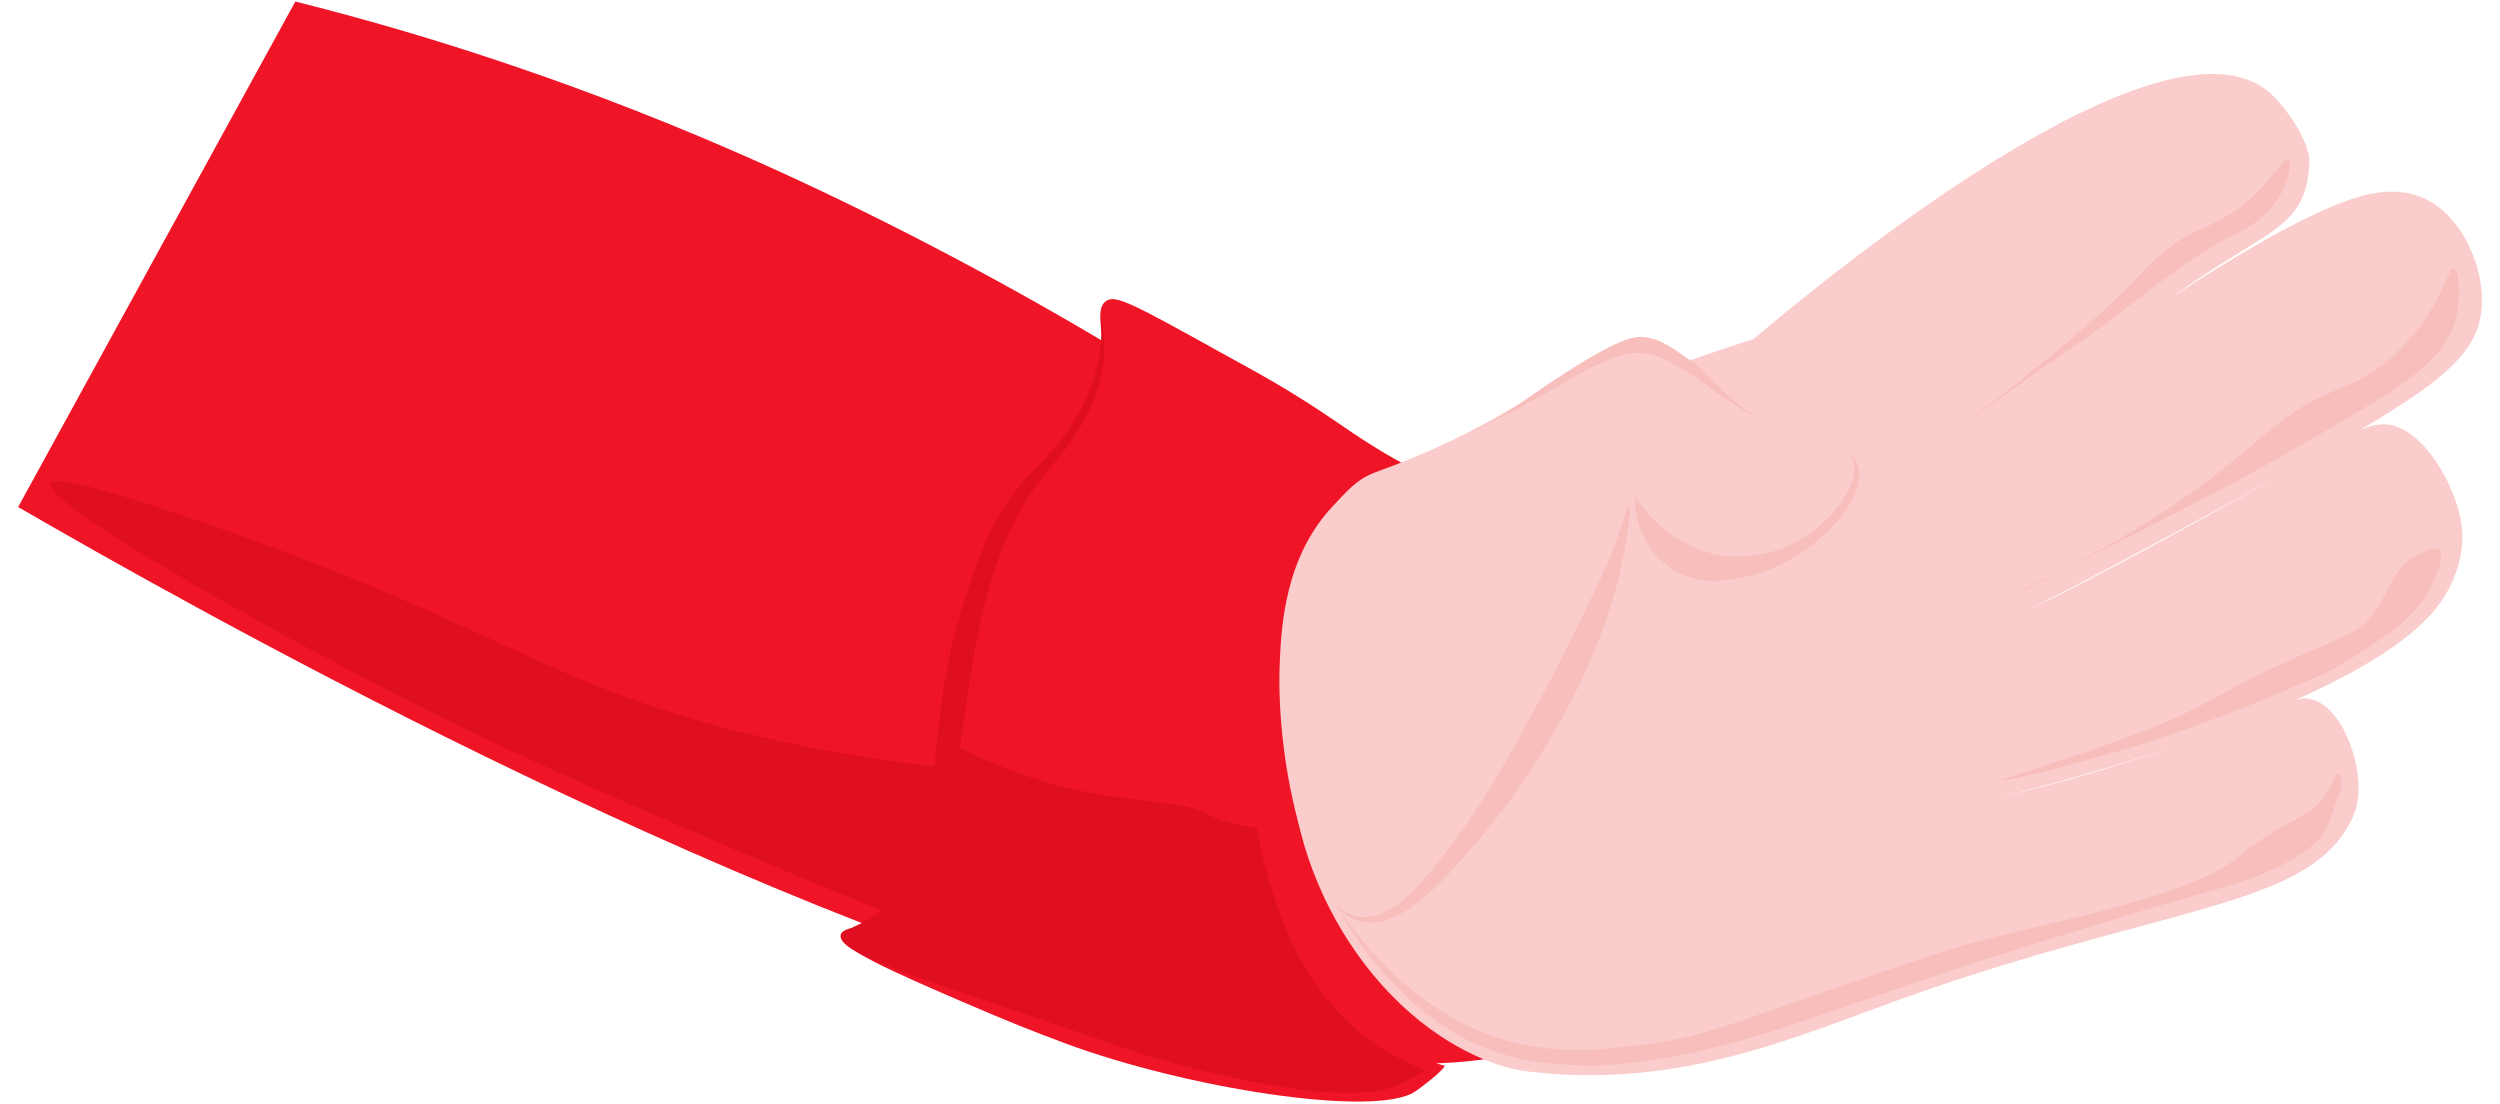
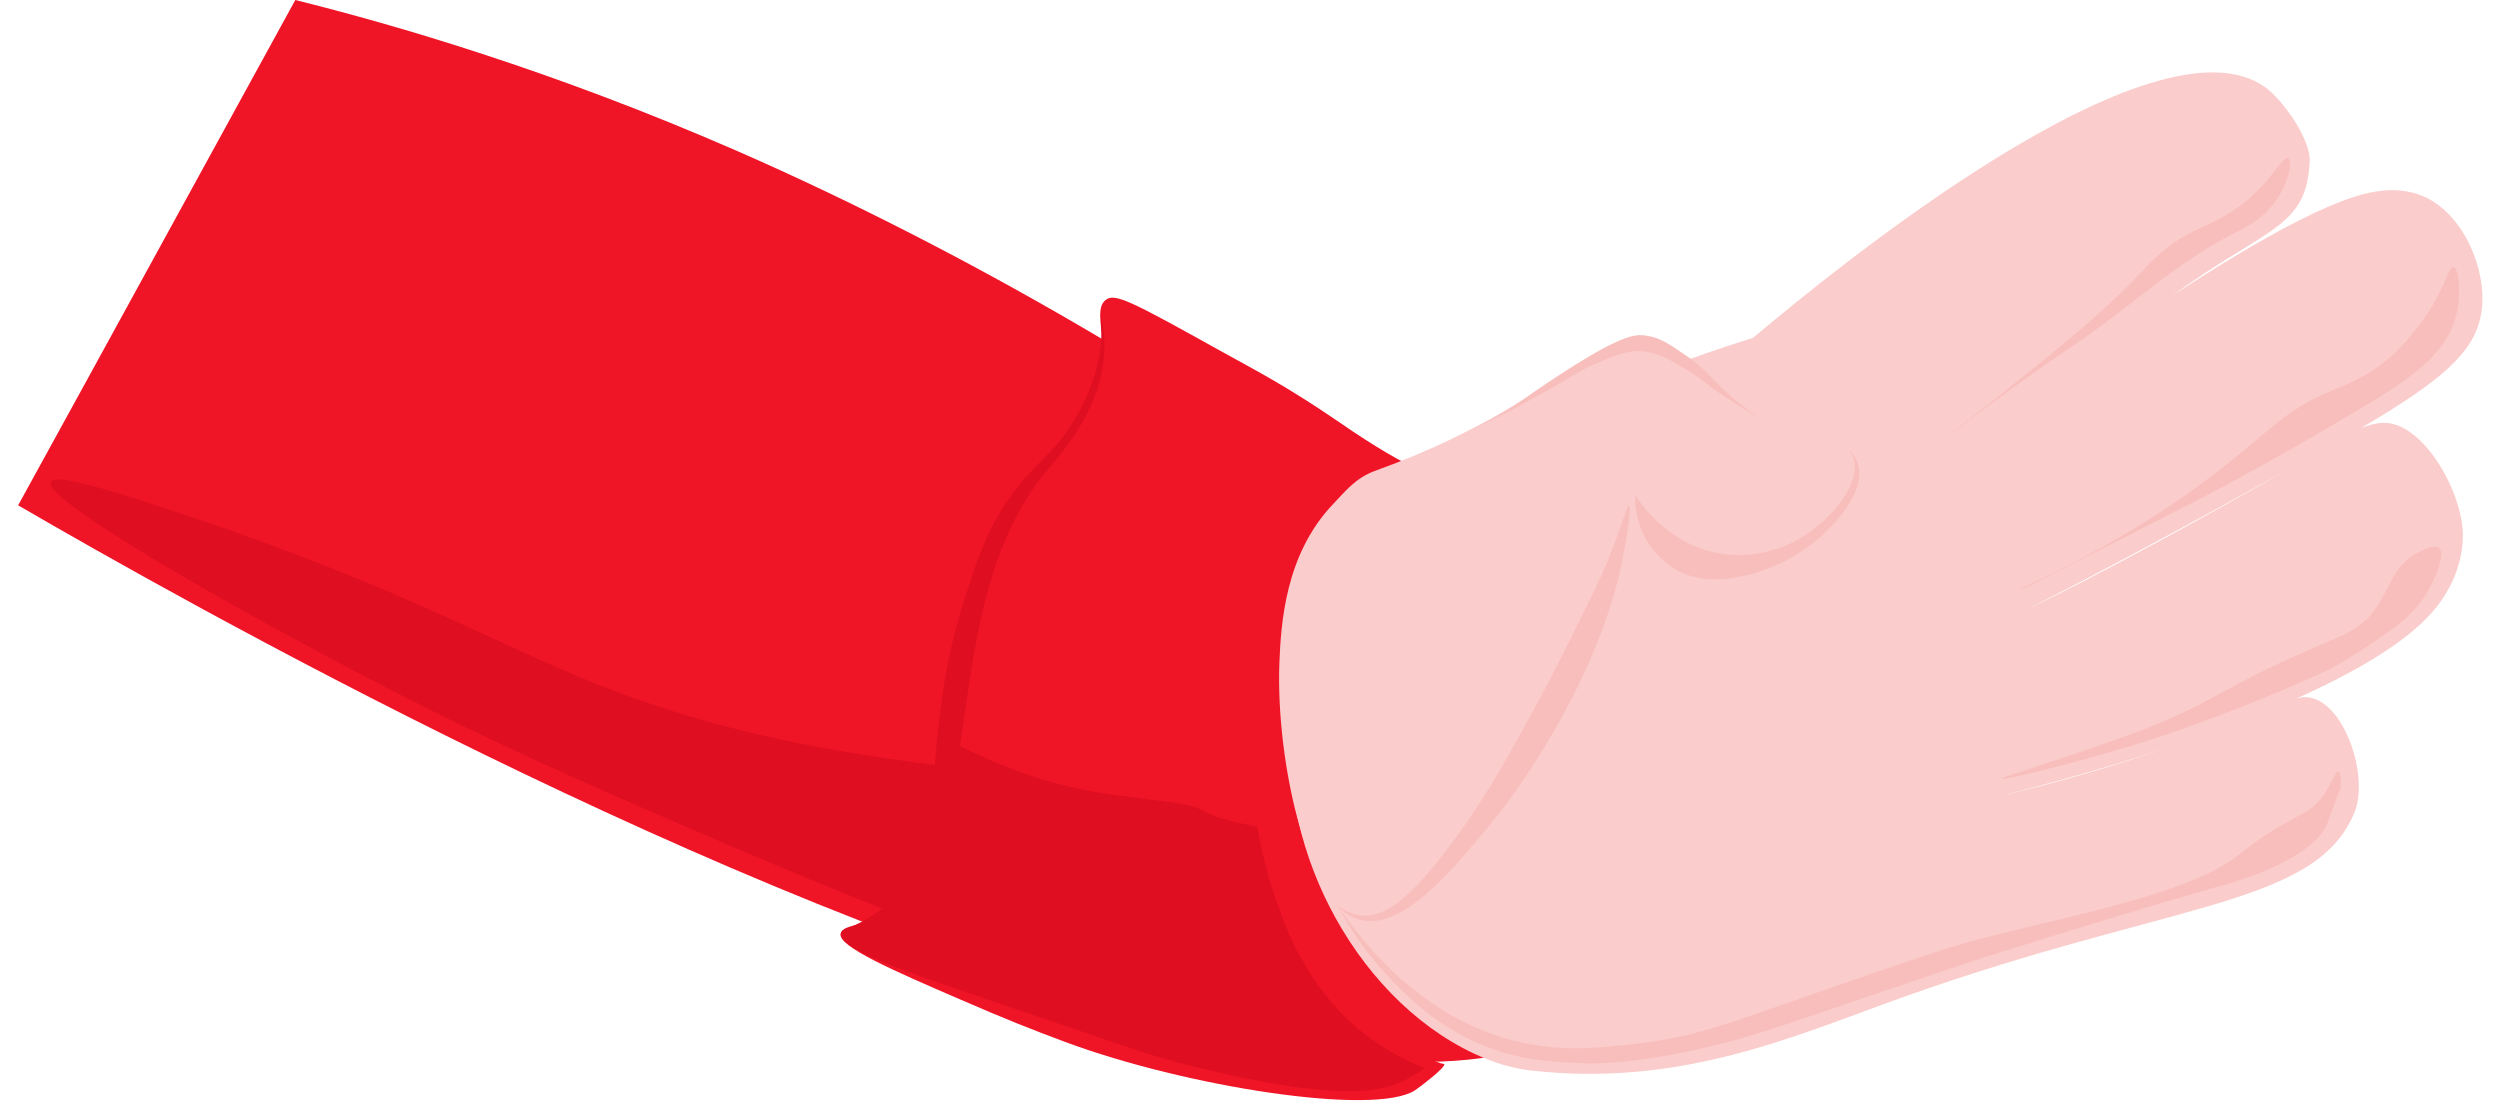
- <svg xmlns="http://www.w3.org/2000/svg" width="800" height="353" viewBox="0 0 800 353" fill="none" version="1.1" id="svg881">
-   <defs id="defs885" />
-   <g id="g1018" transform="translate(5.236537,0.4970373)">
-     <path d="M 0.527,161.73 C 52.907,192.06 224.357,288.99 365.117,326.43 c 74.34,19.8 118.89,17.28 145.62,-4.95 6.39,-5.31 15.57,-12.96 18.81,-25.29 C 547.097,229.95 372.227,110.34 231.017,48.51 171.347,22.41 120.587,7.83 89.267,0 59.657,53.91 30.137,107.91 0.527,161.82 Z" fill="#f01427" id="path853" />
-     <path d="m 412.547,329.94 c -6.84,-6.03 -16.11,-15.93 -21.69,-30.42 -5.31,-13.59 -3.78,-21.96 -5.13,-28.08 -7.29,-31.68 -96.48,-13.86 -192.33,-49.5 -38.34,-14.31 -65.7,-32.58 -142.56,-58.23 -28.71,-9.54 -38.79,-11.7 -39.78,-9.45 -2.79,5.94 63.54,43.29 106.65,65.52 36.99,19.08 64.17,30.87 103.77,47.97 81.9,35.37 116.82,45.27 132.66,49.41 24.3,6.39 44.64,10.35 58.41,12.78 z" fill="#df0e20" id="path855" />
-     <path d="m 466.187,168.39 c -4.05,-7.83 -8.73,-12.33 -12.24,-14.94 -4.41,-3.33 -5.94,-2.97 -15.3,-8.46 -4.41,-2.61 -9.27,-5.67 -15.21,-9.81 -16.83,-11.52 -26.01,-16.2 -37.35,-22.5 -29.34,-16.29 -34.56,-19.08 -37.53,-16.74 -2.79,2.16 -1.35,7.02 -1.17,13.14 0.45,19.53 -13.77,34.11 -19.98,42.12 -33.75,43.47 -25.11,138.15 -55.26,144.99 -3.24,0.72 -7.74,0.54 -8.28,2.52 -1.08,4.05 16.92,11.88 38.16,21.06 15.21,6.57 22.95,9.63 33.57,13.59 38.43,14.31 99,23.94 111.96,15.48 1.62,-1.08 9.63,-7.11 9.45,-8.37 -2.61,-0.27 -11.07,-4.41 -14.58,-6.48 -7.56,-4.5 -31.95,-12.42 -34.65,-79.02 -2.61,-64.17 32.4,-70.74 39.78,-76.77 6.66,-5.49 13.59,-8.19 18.63,-9.72 z" fill="#f01427" id="path857" />
-     <path d="m 397.067,264.51 c -19.53,-3.42 -14.85,-6.03 -25.65,-7.47 -16.74,-2.34 -23.76,-2.7 -34.74,-5.31 -16.83,-4.14 -29.79,-10.26 -38.16,-14.76 -1.8,10.62 -3.87,19.44 -5.58,26.01 -5.22,20.07 -8.37,23.94 -10.62,26.1 -8.37,8.1 -18,6.21 -18.54,9.72 -0.72,5.04 18.9,11.61 48.33,21.6 38.7,13.14 47.88,16.47 55.89,18.72 2.43,0.72 4.59,1.26 6.39,1.71 50.13,12.78 63.54,8.01 69.39,5.22 1.44,-0.72 3.96,-1.98 6.84,-4.14 -7.47,-2.97 -16.92,-7.92 -25.56,-16.47 -7.11,-7.02 -11.16,-13.86 -13.32,-17.55 -3.87,-6.66 -5.94,-12.15 -7.83,-17.37 -2.34,-6.21 -5.04,-14.94 -6.93,-25.83 z" fill="#df0e20" id="path859" />
-     <path d="m 346.847,100.08 c 0.54,2.34 1.26,5.85 1.26,10.26 0.09,21.24 -15.75,36.72 -19.98,42.12 -36.36,46.89 -13.77,126.72 -55.26,144.99 -1.35,0.63 -2.52,0.99 -2.97,1.17 -0.81,-0.81 -1.53,-1.53 -2.34,-2.34 2.43,-1.08 6.66,-3.06 10.89,-6.75 22.05,-19.08 8.91,-50.49 25.83,-100.53 4.14,-12.42 7.11,-21.24 14.58,-31.23 8.28,-11.16 13.86,-12.87 21.06,-26.01 4.68,-8.64 7.11,-16.74 7.29,-25.29 0,-2.61 -0.09,-4.86 -0.27,-6.39 z" fill="#df0e20" id="path861" />
-     <path d="m 441.527,170.46 c -4.05,3.78 -18.45,18.18 -28.35,41.22 -1.8,4.14 -3.15,8.64 -4.14,14.4 -7.47,41.13 18.09,92.7 57.51,111.06 6.66,3.15 12.6,4.77 18.45,5.4 43.47,4.77 76.86,-8.1 110.07,-20.43 91.71,-34.02 140.4,-30.96 153.09,-62.37 5.22,-13.05 -5.58,-41.94 -19.71,-35.91 -50.58,21.6 -93.51,30.69 -93.51,30.69 0,0 116.37,-27.45 140.67,-62.1 4.68,-6.66 6.75,-13.5 7.11,-19.89 0.72,-13.23 -11.25,-35.64 -23.76,-37.17 -8.73,-0.99 -19.89,7.92 -32.85,15.21 -59.13,33.57 -82.89,44.37 -82.89,44.37 0,0 28.35,-14.13 80.01,-42.75 48.15,-26.55 63.9,-36.9 65.61,-53.46 1.35,-12.69 -5.76,-29.79 -18.09,-35.64 -6.93,-3.24 -13.77,-2.16 -16.38,-1.71 -32.58,5.31 -123.93,74.97 -133.92,82.62 28.71,-20.52 50.67,-35.1 61.92,-43.83 36.09,-28.08 50.22,-25.38 51.39,-48.42 0.36,-7.38 -8.82,-19.89 -14.13,-23.76 -35.37,-25.65 -138.24,58.5 -163.89,80.1 -6.84,2.07 -70.83,21.87 -101.25,49.41 -6.12,5.58 -12.87,12.87 -12.87,12.87 z" fill="#facccb" id="path863" />
-     <path d="m 423.077,290.25 c 8.19,12.15 27.45,36.54 58.5,43.38 13.59,2.97 25.29,1.71 36.72,0.45 19.62,-2.16 30.6,-6.93 60.3,-17.19 25.92,-8.91 38.79,-13.5 49.95,-16.38 26.91,-7.02 65.43,-13.95 81.63,-26.1 2.25,-1.71 4.95,-4.14 10.44,-7.65 9.54,-6.12 13.5,-6.48 17.55,-11.88 2.97,-4.05 3.96,-8.19 5.04,-7.92 1.08,0.27 0.72,5.13 0.72,5.4 -1.17,2.25 -3.87,10.71 -4.68,12.24 -6.12,11.7 -32.31,18.63 -32.31,18.63 0,0 -20.43,5.49 -76.59,23.13 -3.96,1.26 -14.13,4.68 -34.47,11.61 -33.21,11.34 -40.59,14.04 -54.63,17.28 -24.48,5.67 -37.08,5.31 -40.95,5.13 -9.09,-0.36 -19.08,-0.9 -30.96,-5.76 -16.11,-6.66 -25.92,-17.28 -32.4,-24.48 -6.66,-7.47 -11.07,-14.67 -13.95,-19.98 z" fill="#f8bebc" id="path865" />
-     <path d="m 670.667,237.15 c -22.32,7.92 -35.55,11.52 -35.37,12.06 0.18,0.63 20.88,-4.32 42.66,-10.89 0,0 26.55,-7.92 60.12,-23.13 0,0 8.82,-3.96 22.86,-14.4 1.26,-0.9 7.38,-5.49 10.98,-12.06 0,-0.18 0.18,-0.27 0.18,-0.36 2.07,-3.69 5.13,-11.07 3.24,-12.87 -1.71,-1.62 -7.2,1.62 -7.56,1.8 -8.1,4.86 -8.28,12.15 -14.04,19.08 -4.32,5.22 -9.09,7.02 -17.19,10.44 -35.46,15.03 -32.04,18.36 -65.88,30.33 z" fill="#f8bebc" id="path867" />
-     <path d="m 705.677,149.94 c -32.49,25.38 -64.62,38.07 -64.35,38.7 0.27,0.45 18.99,-9.54 55.53,-27.99 0,0 19.89,-9.99 51.84,-28.98 16.74,-9.9 29.7,-18.18 32.4,-32.13 1.17,-6.21 0.45,-13.77 -1.17,-14.04 -1.44,-0.27 -2.61,5.76 -7.65,13.86 -0.45,0.63 -5.22,8.28 -12.24,14.58 -7.56,6.66 -14.76,9.18 -19.53,11.16 -14.22,6.03 -19.62,12.87 -34.83,24.84 z" fill="#f8bebc" id="path869" />
-     <path d="m 634.847,126.36 c -9.63,7.74 -15.93,12.24 -15.84,12.33 0.18,0.18 16.38,-12.87 39.96,-28.71 17.55,-11.88 33.21,-27 52.29,-36.18 1.62,-0.81 8.01,-3.78 12.33,-10.53 3.33,-5.13 4.86,-11.7 3.33,-12.6 -2.07,-1.17 -6.3,10.26 -19.98,18.18 -6.84,4.05 -12.24,4.86 -20.25,11.61 -2.97,2.52 -4.95,4.59 -6.12,5.94 -12.69,13.68 -28.89,26.55 -45.63,39.96 z" fill="#f8bebc" id="path871" />
-     <path d="m 521.087,110.16 c 10.08,0.9 10.17,5.94 33.21,18.36 23.85,12.78 32.04,11.79 33.93,18.99 3.15,11.61 -13.59,29.88 -30.96,32.76 -6.66,1.08 -12.24,-0.27 -13.32,-0.54 -15.12,-4.14 -22.32,-12.06 -25.02,-16.47 -0.45,-0.72 -0.72,-0.9 -0.99,-0.99 0,0 -0.18,0 -0.27,0 -1.08,0 -58.05,133.29 -86.94,131.04 -16.92,-1.26 -27.72,-49.14 -26.46,-81.18 0.45,-12.24 1.71,-34.65 17.19,-50.85 4.05,-4.23 7.2,-8.37 13.59,-10.71 18.09,-6.48 31.86,-13.59 41.67,-19.35 22.23,-12.96 30.06,-22.23 44.37,-20.97 z" fill="#facccb" id="path873" />
-     <path d="m 422.356,289.53 c 1.26,1.44 3.96,3.96 7.92,4.86 13.231,3.15 28.35,-15.03 39.96,-28.89 3.06,-3.69 9.99,-12.24 17.91,-25.11 18.18,-29.34 23.67,-51.93 25.02,-57.69 2.16,-9.63 3.69,-20.79 2.88,-20.97 -0.72,-0.18 -2.16,6.48 -6.84,17.73 -2.61,6.3 -5.85,12.69 -12.06,25.38 -5.67,11.43 -9.81,19.17 -17.82,33.48 -5.13,9.18 -9.27,16.2 -15.21,24.75 -6.3,9.09 -13.41,18 -18.18,22.41 -4.68,4.41 -10.26,8.37 -16.65,7.29 -3.06,-0.54 -5.31,-2.07 -6.84,-3.33 z" fill="#f8bebc" id="path875" />
-     <path d="m 518.027,158.4 c 1.44,2.34 10.71,16.47 28.26,18.9 2.16,0.27 11.25,1.35 21.15,-3.33 12.24,-5.76 23.4,-19.35 20.25,-27.81 -0.45,-1.17 -1.08,-2.16 -1.71,-2.7 1.08,1.08 2.88,3.15 3.51,6.12 2.25,9.9 -14.13,29.25 -35.19,34.29 -4.68,1.08 -15.12,3.6 -24.12,-2.07 -4.68,-2.88 -7.38,-6.93 -8.37,-8.64 -3.69,-6.21 -3.96,-12.15 -3.87,-14.76 z" fill="#f8bebc" id="path877" />
-     <path d="m 562.217,136.53 c -1.17,-0.72 -9.9,-5.76 -16.02,-9.9 -2.16,-1.44 -3.24,-2.25 -4.41,-3.06 -3.33,-2.43 -4.41,-3.51 -7.56,-5.31 -6.12,-3.6 -9.27,-5.4 -13.77,-5.76 -4.95,-0.45 -8.64,1.17 -14.85,3.87 -5.22,2.25 -7.02,3.78 -15.39,8.55 0,0 -4.95,2.79 -11.34,6.21 -13.23,6.93 -23.94,11.07 -23.94,10.98 0,0 7.65,-2.7 17.37,-8.01 7.83,-4.23 9,-5.85 20.34,-13.32 20.61,-13.5 25.29,-13.86 28.8,-13.32 4.68,0.63 7.92,2.97 13.59,6.93 7.56,5.4 8.64,9.09 17.82,15.93 5.31,4.05 9.54,6.3 9.45,6.3 z" fill="#f8bebc" id="path879" />
+ <svg xmlns="http://www.w3.org/2000/svg" version="1.1" id="Ebene_1" x="0px" y="0px" viewBox="0 0 800 353" style="enable-background:new 0 0 800 353;" xml:space="preserve">
+   <style type="text/css">
+ 	.st0{fill:#F01427;}
+ 	.st1{fill:#DF0E20;}
+ 	.st2{fill:#FACCCB;}
+ 	.st3{fill:#F8BEBC;}
+ </style>
+   <g>
+     <path class="st0" d="M5.8,161.7C58.1,192.1,229.6,289,370.4,326.4c74.3,19.8,118.9,17.3,145.6-4.9c6.4-5.3,15.6-13,18.8-25.3   c17.5-66.2-157.3-185.9-298.5-247.7C176.6,22.4,125.8,7.8,94.5,0C64.9,53.9,35.4,107.9,5.8,161.7L5.8,161.7z" />
+     <path class="st1" d="M417.8,329.9c-6.8-6-16.1-15.9-21.7-30.4c-5.3-13.6-3.8-22-5.1-28.1c-7.3-31.7-96.5-13.9-192.3-49.5   c-38.3-14.3-65.7-32.6-142.6-58.2c-28.7-9.5-38.8-11.7-39.8-9.5c-2.8,5.9,63.5,43.3,106.7,65.5c37,19.1,64.2,30.9,103.8,48   c81.9,35.4,116.8,45.3,132.7,49.4C383.7,323.5,404,327.5,417.8,329.9z" />
+     <path class="st0" d="M471.4,168.4c-4.1-7.8-8.7-12.3-12.2-14.9c-4.4-3.3-5.9-3-15.3-8.5c-4.4-2.6-9.3-5.7-15.2-9.8   c-16.8-11.5-26-16.2-37.4-22.5c-29.3-16.3-34.6-19.1-37.5-16.7c-2.8,2.2-1.4,7-1.2,13.1c0.5,19.5-13.8,34.1-20,42.1   c-33.8,43.5-25.1,138.2-55.3,145c-3.2,0.7-7.7,0.5-8.3,2.5c-1.1,4.1,16.9,11.9,38.2,21.1c15.2,6.6,22.9,9.6,33.6,13.6   c38.4,14.3,99,23.9,112,15.5c1.6-1.1,9.6-7.1,9.4-8.4c-2.6-0.3-11.1-4.4-14.6-6.5c-7.6-4.5-32-12.4-34.6-79   c-2.6-64.2,32.4-70.7,39.8-76.8C459.5,172.7,466.4,170,471.4,168.4L471.4,168.4z" />
+     <path class="st1" d="M402.3,264.5c-19.5-3.4-14.8-6-25.6-7.5c-16.7-2.3-23.8-2.7-34.7-5.3c-16.8-4.1-29.8-10.3-38.2-14.8   c-1.8,10.6-3.9,19.4-5.6,26c-5.2,20.1-8.4,23.9-10.6,26.1c-8.4,8.1-18,6.2-18.5,9.7c-0.7,5,18.9,11.6,48.3,21.6   c38.7,13.1,47.9,16.5,55.9,18.7c2.4,0.7,4.6,1.3,6.4,1.7c50.1,12.8,63.5,8,69.4,5.2c1.4-0.7,4-2,6.8-4.1c-7.5-3-16.9-7.9-25.6-16.5   c-7.1-7-11.2-13.9-13.3-17.5c-3.9-6.7-5.9-12.2-7.8-17.4c-2.3-6.2-5-14.9-6.9-25.8L402.3,264.5z" />
+     <path class="st1" d="M352.1,100.1c0.5,2.3,1.3,5.8,1.3,10.3c0.1,21.2-15.8,36.7-20,42.1c-36.4,46.9-13.8,126.7-55.3,145   c-1.4,0.6-2.5,1-3,1.2c-0.8-0.8-1.5-1.5-2.3-2.3c2.4-1.1,6.7-3.1,10.9-6.8c22.1-19.1,8.9-50.5,25.8-100.5   c4.1-12.4,7.1-21.2,14.6-31.2c8.3-11.2,13.9-12.9,21.1-26c4.7-8.6,7.1-16.7,7.3-25.3C352.4,103.9,352.4,101.6,352.1,100.1   L352.1,100.1z" />
+     <path class="st2" d="M446.8,170.5c-4.1,3.8-18.5,18.2-28.4,41.2c-1.8,4.1-3.1,8.6-4.1,14.4c-7.5,41.1,18.1,92.7,57.5,111.1   c6.7,3.1,12.6,4.8,18.5,5.4c43.5,4.8,76.9-8.1,110.1-20.4c91.7-34,140.4-31,153.1-62.4c5.2-13-5.6-41.9-19.7-35.9   c-50.6,21.6-93.5,30.7-93.5,30.7s116.4-27.4,140.7-62.1c4.7-6.7,6.8-13.5,7.1-19.9c0.7-13.2-11.2-35.6-23.8-37.2   c-8.7-1-19.9,7.9-32.8,15.2c-59.1,33.6-82.9,44.4-82.9,44.4s28.4-14.1,80-42.8c48.2-26.6,63.9-36.9,65.6-53.5   c1.4-12.7-5.8-29.8-18.1-35.6c-6.9-3.2-13.8-2.2-16.4-1.7c-32.6,5.3-123.9,75-133.9,82.6c28.7-20.5,50.7-35.1,61.9-43.8   c36.1-28.1,50.2-25.4,51.4-48.4c0.4-7.4-8.8-19.9-14.1-23.8C689.5,2.3,586.6,86.5,561,108.1c-6.8,2.1-70.8,21.9-101.3,49.4   C453.6,163.1,446.9,170.4,446.8,170.5L446.8,170.5z" />
+     <path class="st3" d="M428.3,290.2c8.2,12.1,27.5,36.5,58.5,43.4c13.6,3,25.3,1.7,36.7,0.4c19.6-2.2,30.6-6.9,60.3-17.2   c25.9-8.9,38.8-13.5,50-16.4c26.9-7,65.4-14,81.6-26.1c2.2-1.7,5-4.1,10.4-7.6c9.5-6.1,13.5-6.5,17.5-11.9c3-4.1,4-8.2,5-7.9   c1.1,0.3,0.7,5.1,0.7,5.4c-1.2,2.2-3.9,10.7-4.7,12.2c-6.1,11.7-32.3,18.6-32.3,18.6s-20.4,5.5-76.6,23.1   c-4,1.3-14.1,4.7-34.5,11.6c-33.2,11.3-40.6,14-54.6,17.3c-24.5,5.7-37.1,5.3-41,5.1c-9.1-0.4-19.1-0.9-31-5.8   c-16.1-6.7-25.9-17.3-32.4-24.5C435.5,302.7,431.1,295.5,428.3,290.2L428.3,290.2z" />
+     <path class="st3" d="M675.9,237.1c-22.3,7.9-35.5,11.5-35.4,12.1c0.2,0.6,20.9-4.3,42.7-10.9c0,0,26.6-7.9,60.1-23.1   c0,0,8.8-4,22.9-14.4c1.3-0.9,7.4-5.5,11-12.1c0-0.2,0.2-0.3,0.2-0.4c2.1-3.7,5.1-11.1,3.2-12.9c-1.7-1.6-7.2,1.6-7.6,1.8   c-8.1,4.9-8.3,12.1-14,19.1c-4.3,5.2-9.1,7-17.2,10.4C706.3,221.9,709.7,225.2,675.9,237.1z" />
+     <path class="st3" d="M710.9,149.9c-32.5,25.4-64.6,38.1-64.3,38.7c0.3,0.4,19-9.5,55.5-28c0,0,19.9-10,51.8-29   c16.7-9.9,29.7-18.2,32.4-32.1c1.2-6.2,0.5-13.8-1.2-14c-1.4-0.3-2.6,5.8-7.7,13.9c-0.4,0.6-5.2,8.3-12.2,14.6   c-7.6,6.7-14.8,9.2-19.5,11.2C731.5,131.1,726.1,138,710.9,149.9z" />
+     <path class="st3" d="M640.1,126.4c-9.6,7.7-15.9,12.2-15.8,12.3c0.2,0.2,16.4-12.9,40-28.7c17.6-11.9,33.2-27,52.3-36.2   c1.6-0.8,8-3.8,12.3-10.5c3.3-5.1,4.9-11.7,3.3-12.6c-2.1-1.2-6.3,10.3-20,18.2c-6.8,4.1-12.2,4.9-20.2,11.6c-3,2.5-5,4.6-6.1,5.9   C673.1,100.1,656.9,112.9,640.1,126.4L640.1,126.4z" />
+     <path class="st2" d="M526.3,110.2c10.1,0.9,10.2,5.9,33.2,18.4c23.8,12.8,32,11.8,33.9,19c3.2,11.6-13.6,29.9-31,32.8   c-6.7,1.1-12.2-0.3-13.3-0.5c-15.1-4.1-22.3-12.1-25-16.5c-0.5-0.7-0.7-0.9-1-1c0,0-0.2,0-0.3,0c-1.1,0-58.1,133.3-86.9,131   c-16.9-1.3-27.7-49.1-26.5-81.2c0.5-12.2,1.7-34.7,17.2-50.9c4-4.2,7.2-8.4,13.6-10.7c18.1-6.5,31.9-13.6,41.7-19.4   C504.2,118.3,512,109,526.3,110.2L526.3,110.2z" />
+     <path class="st3" d="M427.6,289.5c1.3,1.4,4,4,7.9,4.9c13.2,3.1,28.4-15,40-28.9c3.1-3.7,10-12.2,17.9-25.1   c18.2-29.3,23.7-51.9,25-57.7c2.2-9.6,3.7-20.8,2.9-21c-0.7-0.2-2.2,6.5-6.8,17.7c-2.6,6.3-5.9,12.7-12.1,25.4   c-5.7,11.4-9.8,19.2-17.8,33.5c-5.1,9.2-9.3,16.2-15.2,24.8c-6.3,9.1-13.4,18-18.2,22.4c-4.7,4.4-10.3,8.4-16.6,7.3   C431.5,292.2,429.2,290.7,427.6,289.5L427.6,289.5z" />
+     <path class="st3" d="M523.3,158.4c1.4,2.3,10.7,16.5,28.3,18.9c2.2,0.3,11.2,1.3,21.2-3.3c12.2-5.8,23.4-19.4,20.2-27.8   c-0.5-1.2-1.1-2.2-1.7-2.7c1.1,1.1,2.9,3.1,3.5,6.1c2.2,9.9-14.1,29.2-35.2,34.3c-4.7,1.1-15.1,3.6-24.1-2.1   c-4.7-2.9-7.4-6.9-8.4-8.6C523.4,166.9,523.1,161,523.3,158.4L523.3,158.4z" />
+     <path class="st3" d="M567.5,136.5c-1.2-0.7-9.9-5.8-16-9.9c-2.2-1.4-3.2-2.2-4.4-3.1c-3.3-2.4-4.4-3.5-7.6-5.3   c-6.1-3.6-9.3-5.4-13.8-5.8c-4.9-0.4-8.6,1.2-14.9,3.9c-5.2,2.2-7,3.8-15.4,8.5c0,0-5,2.8-11.3,6.2c-13.2,6.9-23.9,11.1-23.9,11   c0,0,7.6-2.7,17.4-8c7.8-4.2,9-5.9,20.3-13.3c20.6-13.5,25.3-13.9,28.8-13.3c4.7,0.6,7.9,3,13.6,6.9c7.6,5.4,8.6,9.1,17.8,15.9   C563.4,134.4,567.6,136.6,567.5,136.5L567.5,136.5z" />
  </g>
</svg>
